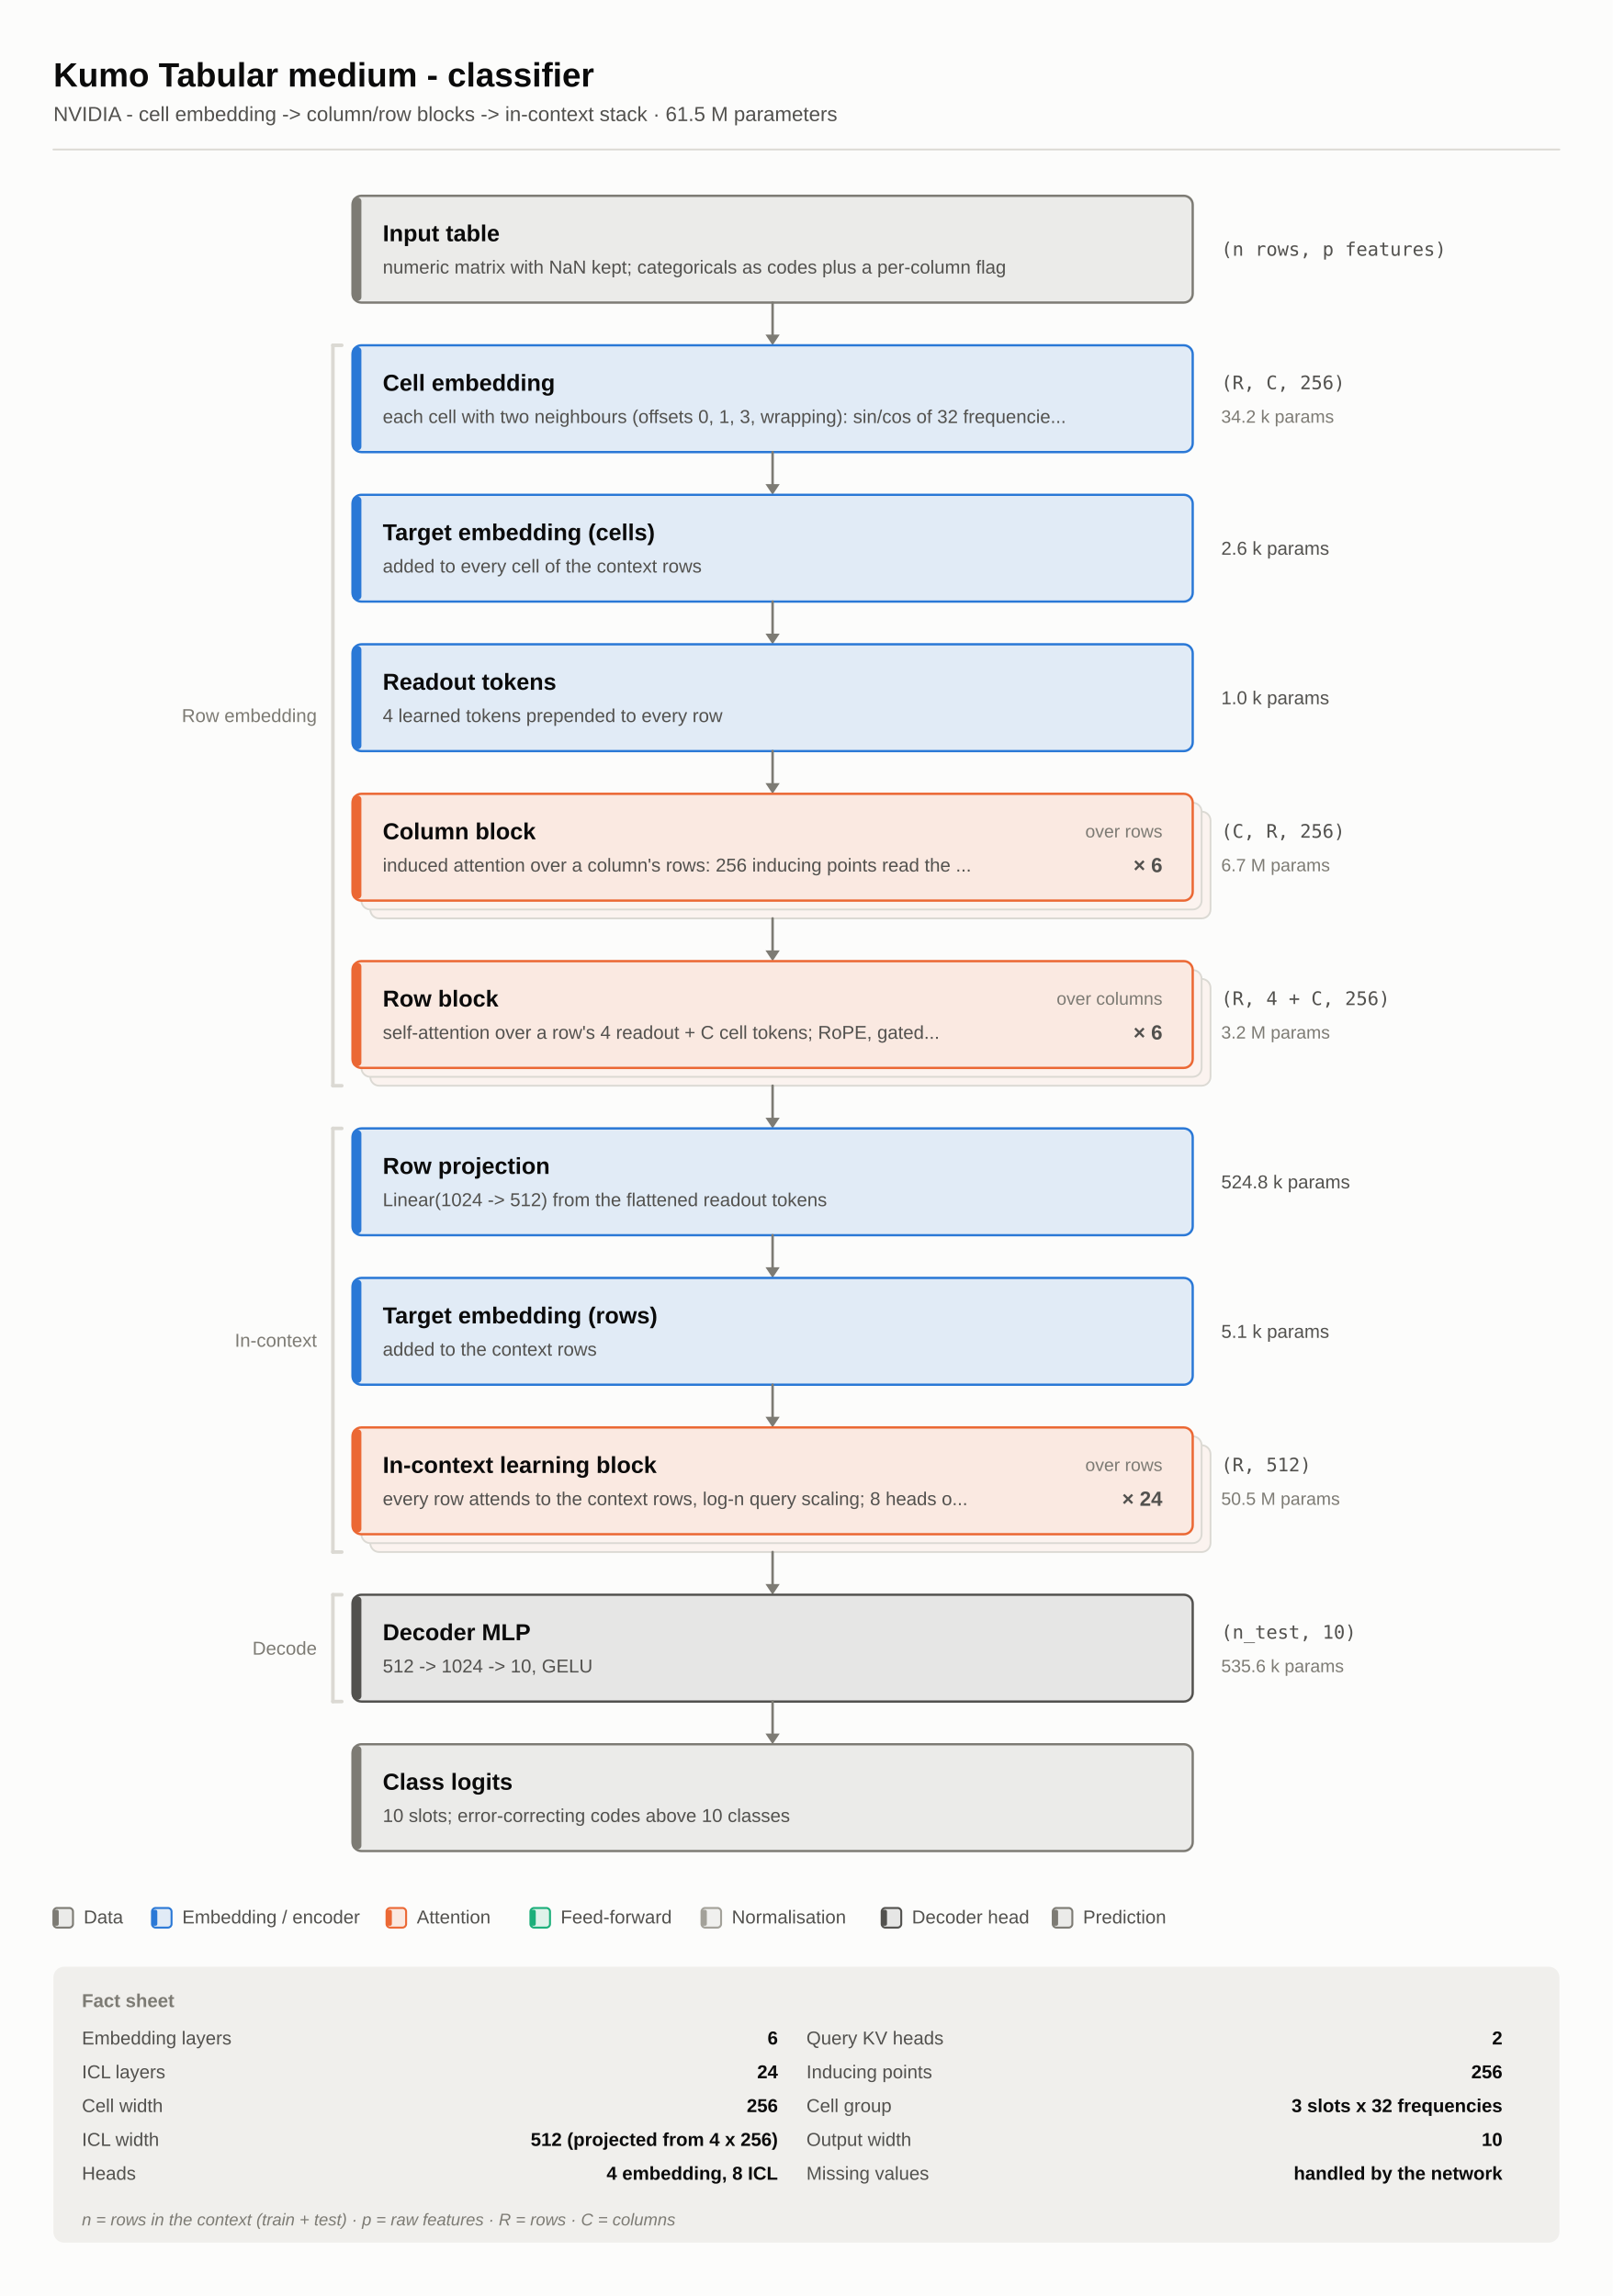
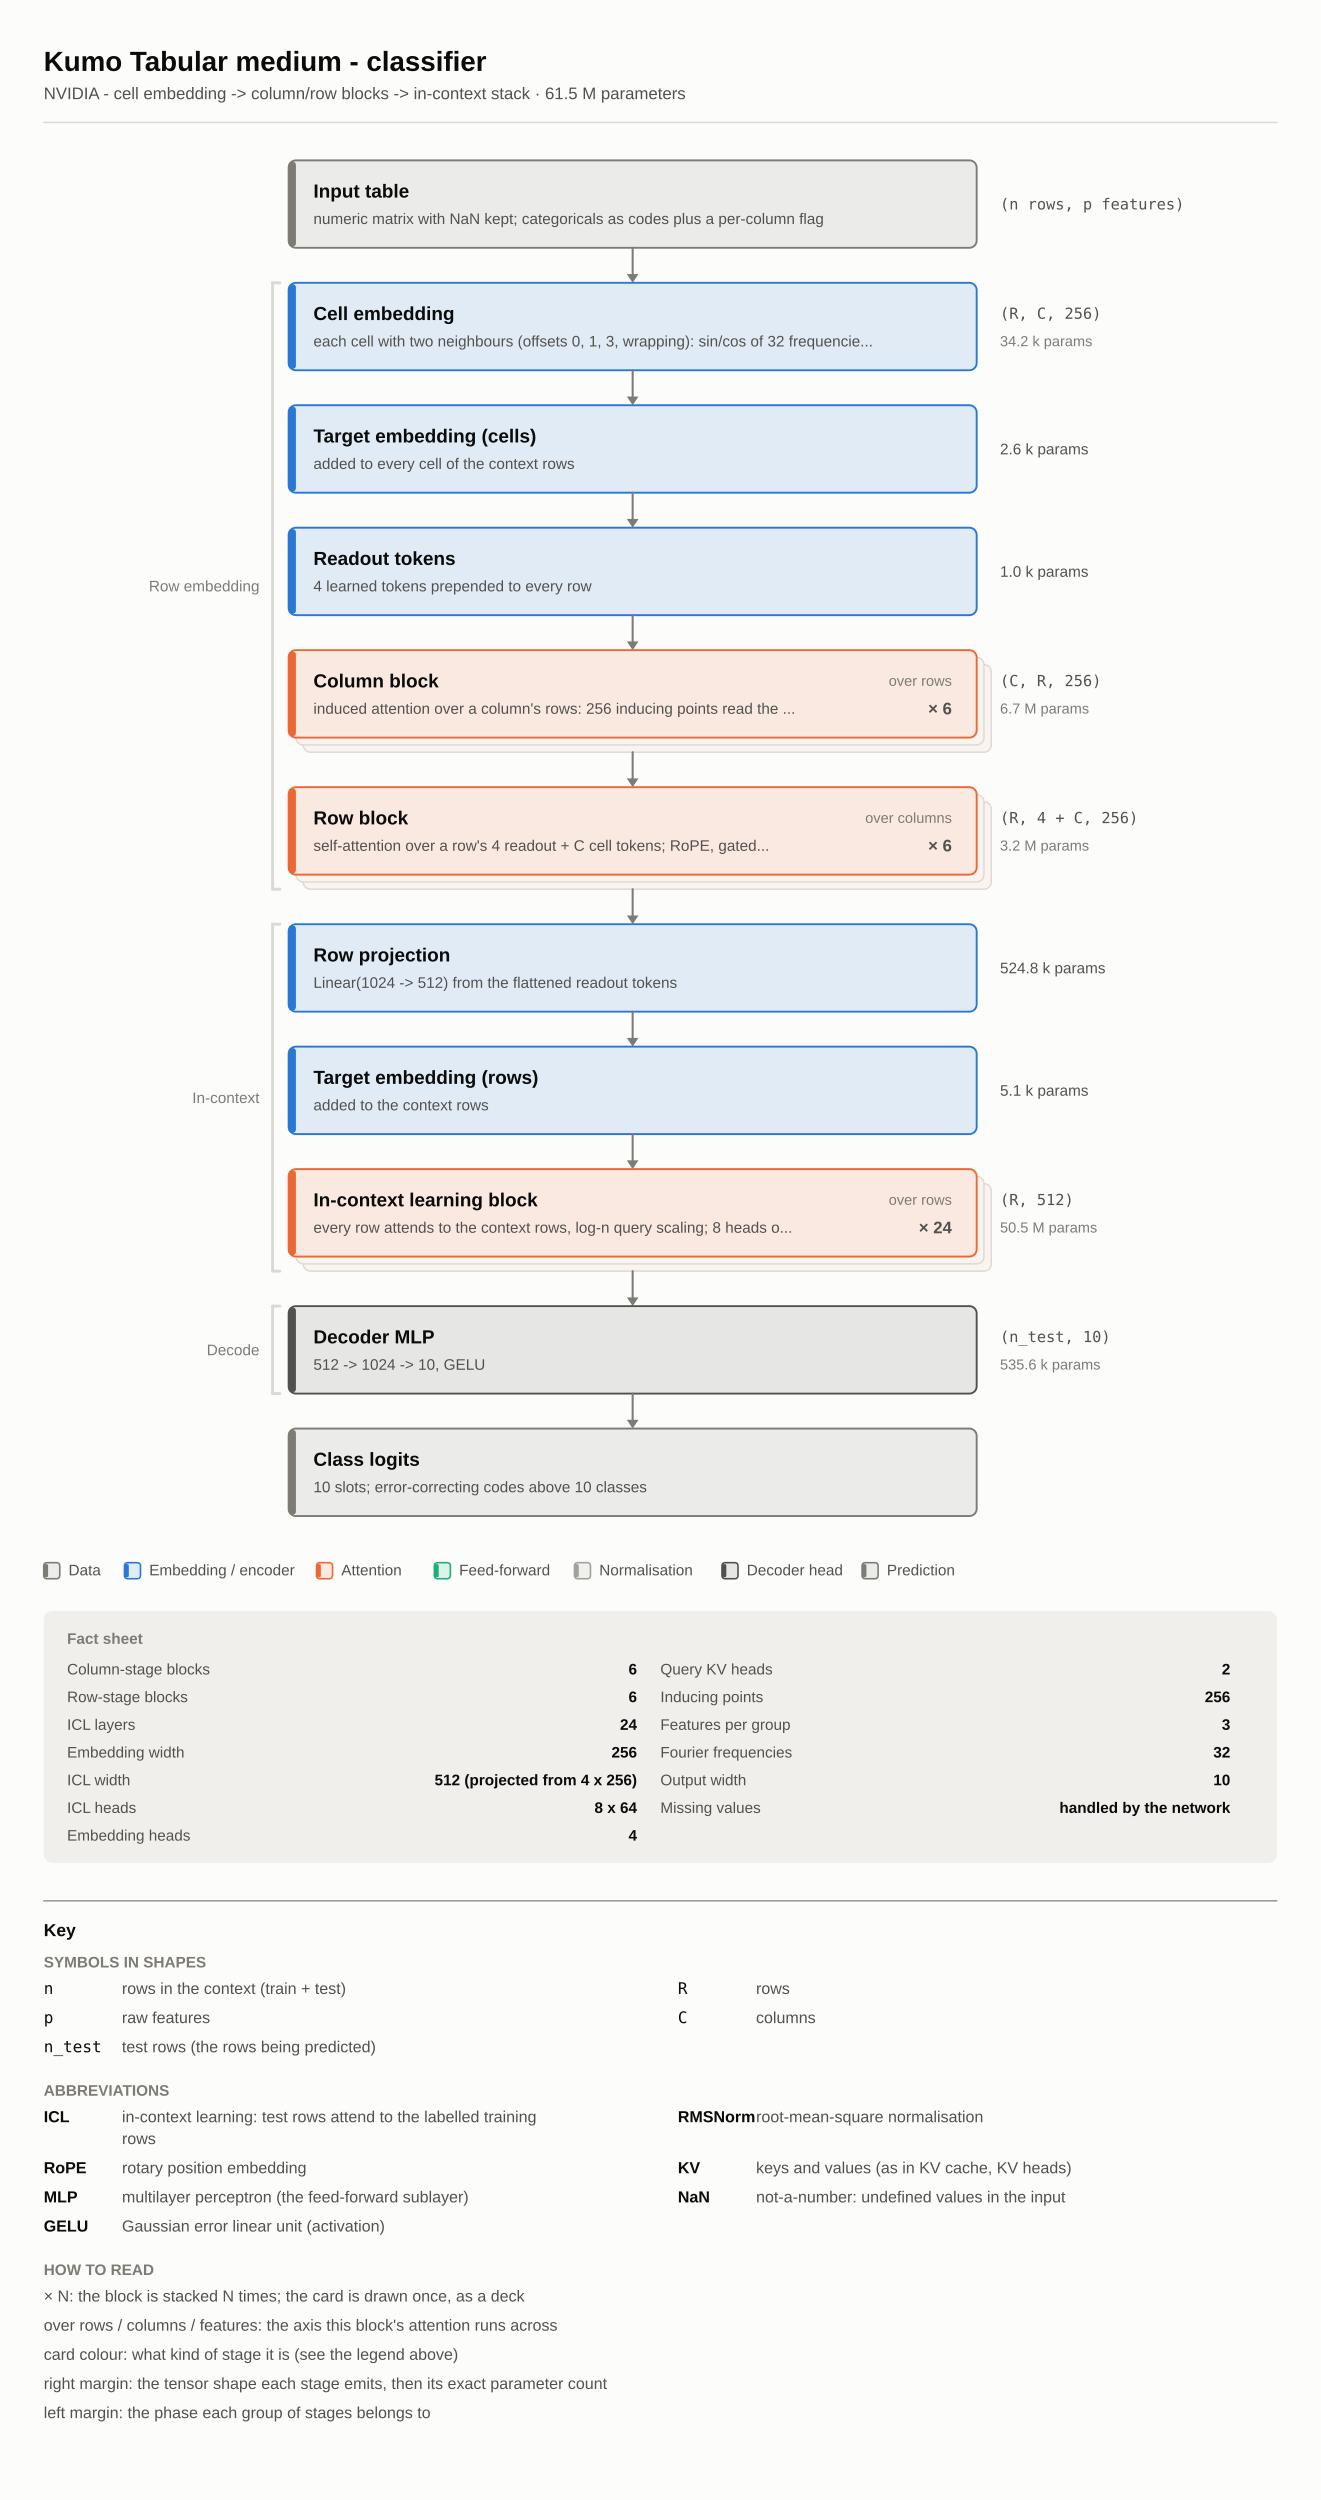
- <svg xmlns="http://www.w3.org/2000/svg" width="906" height="1290" viewBox="0 0 906 1290">
-   <rect width="906" height="1290" fill="#fcfcfb" />
+ <svg xmlns="http://www.w3.org/2000/svg" width="906" height="1715" viewBox="0 0 906 1715">
+   <rect width="906" height="1715" fill="#fcfcfb" />
  <text x="30" y="42" dy="0.35em" font-family="-apple-system, BlinkMacSystemFont, 'Segoe UI', 'Helvetica Neue', Arial, sans-serif" font-size="19px" font-weight="600" fill="#0b0b0b">Kumo Tabular medium - classifier</text>
  <text x="30" y="64" dy="0.35em" font-family="-apple-system, BlinkMacSystemFont, 'Segoe UI', 'Helvetica Neue', Arial, sans-serif" font-size="11.5px" fill="#52514e">NVIDIA  -  cell embedding -&gt; column/row blocks -&gt; in-context stack  ·  61.5 M parameters</text>
  <line x1="30" y1="84" x2="876" y2="84" stroke="#dbd9d3" stroke-width="1" stroke-linecap="round" />
  <rect x="198" y="110" width="472" height="60" rx="5" fill="#EBEBE9" stroke="#7d7b74" stroke-width="1.3" />
  <rect x="198" y="111" width="5" height="58" rx="2" fill="#7d7b74" />
  <text x="215" y="131" dy="0.35em" font-family="-apple-system, BlinkMacSystemFont, 'Segoe UI', 'Helvetica Neue', Arial, sans-serif" font-size="13px" font-weight="600" fill="#0b0b0b">Input table</text>
  <text x="215" y="150" dy="0.35em" font-family="-apple-system, BlinkMacSystemFont, 'Segoe UI', 'Helvetica Neue', Arial, sans-serif" font-size="10.5px" fill="#52514e">numeric matrix with NaN kept; categoricals as codes plus a per-column flag</text>
  <text x="686" y="140" dy="0.35em" font-family="ui-monospace, SFMono-Regular, Menlo, Consolas, monospace" font-size="10.5px" fill="#52514e">(n rows, p features)</text>
  <line x1="434" y1="170" x2="434" y2="189" stroke="#7d7b74" stroke-width="1.4" stroke-linecap="round" />
  <polygon points="430,188 438,188 434,194" fill="#7d7b74" />
  <rect x="198" y="194" width="472" height="60" rx="5" fill="#E1EBF6" stroke="#2a78d6" stroke-width="1.3" />
  <rect x="198" y="195" width="5" height="58" rx="2" fill="#2a78d6" />
  <text x="215" y="215" dy="0.35em" font-family="-apple-system, BlinkMacSystemFont, 'Segoe UI', 'Helvetica Neue', Arial, sans-serif" font-size="13px" font-weight="600" fill="#0b0b0b">Cell embedding</text>
  <text x="215" y="234" dy="0.35em" font-family="-apple-system, BlinkMacSystemFont, 'Segoe UI', 'Helvetica Neue', Arial, sans-serif" font-size="10.5px" fill="#52514e">each cell with two neighbours (offsets 0, 1, 3, wrapping): sin/cos of 32 frequencie...</text>
  <text x="686" y="215" dy="0.35em" font-family="ui-monospace, SFMono-Regular, Menlo, Consolas, monospace" font-size="10.5px" fill="#52514e">(R, C, 256)</text>
  <text x="686" y="234" dy="0.35em" font-family="-apple-system, BlinkMacSystemFont, 'Segoe UI', 'Helvetica Neue', Arial, sans-serif" font-size="10px" fill="#7d7b74">34.2 k params</text>
  <line x1="434" y1="254" x2="434" y2="273" stroke="#7d7b74" stroke-width="1.4" stroke-linecap="round" />
  <polygon points="430,272 438,272 434,278" fill="#7d7b74" />
  <rect x="198" y="278" width="472" height="60" rx="5" fill="#E1EBF6" stroke="#2a78d6" stroke-width="1.3" />
  <rect x="198" y="279" width="5" height="58" rx="2" fill="#2a78d6" />
  <text x="215" y="299" dy="0.35em" font-family="-apple-system, BlinkMacSystemFont, 'Segoe UI', 'Helvetica Neue', Arial, sans-serif" font-size="13px" font-weight="600" fill="#0b0b0b">Target embedding (cells)</text>
  <text x="215" y="318" dy="0.35em" font-family="-apple-system, BlinkMacSystemFont, 'Segoe UI', 'Helvetica Neue', Arial, sans-serif" font-size="10.5px" fill="#52514e">added to every cell of the context rows</text>
  <text x="686" y="308" dy="0.35em" font-family="-apple-system, BlinkMacSystemFont, 'Segoe UI', 'Helvetica Neue', Arial, sans-serif" font-size="10.5px" fill="#52514e">2.6 k params</text>
  <line x1="434" y1="338" x2="434" y2="357" stroke="#7d7b74" stroke-width="1.4" stroke-linecap="round" />
  <polygon points="430,356 438,356 434,362" fill="#7d7b74" />
  <rect x="198" y="362" width="472" height="60" rx="5" fill="#E1EBF6" stroke="#2a78d6" stroke-width="1.3" />
  <rect x="198" y="363" width="5" height="58" rx="2" fill="#2a78d6" />
  <text x="215" y="383" dy="0.35em" font-family="-apple-system, BlinkMacSystemFont, 'Segoe UI', 'Helvetica Neue', Arial, sans-serif" font-size="13px" font-weight="600" fill="#0b0b0b">Readout tokens</text>
  <text x="215" y="402" dy="0.35em" font-family="-apple-system, BlinkMacSystemFont, 'Segoe UI', 'Helvetica Neue', Arial, sans-serif" font-size="10.5px" fill="#52514e">4 learned tokens prepended to every row</text>
  <text x="686" y="392" dy="0.35em" font-family="-apple-system, BlinkMacSystemFont, 'Segoe UI', 'Helvetica Neue', Arial, sans-serif" font-size="10.5px" fill="#52514e">1.0 k params</text>
  <line x1="434" y1="422" x2="434" y2="441" stroke="#7d7b74" stroke-width="1.4" stroke-linecap="round" />
  <polygon points="430,440 438,440 434,446" fill="#7d7b74" />
  <rect x="208" y="456" width="472" height="60" rx="5" fill="#FBF3EF" stroke="#dbd9d3" stroke-width="1" />
  <rect x="203" y="451" width="472" height="60" rx="5" fill="#FBF3EF" stroke="#dbd9d3" stroke-width="1" />
  <rect x="198" y="446" width="472" height="60" rx="5" fill="#FAE9E1" stroke="#eb6834" stroke-width="1.3" />
  <rect x="198" y="447" width="5" height="58" rx="2" fill="#eb6834" />
  <text x="215" y="467" dy="0.35em" font-family="-apple-system, BlinkMacSystemFont, 'Segoe UI', 'Helvetica Neue', Arial, sans-serif" font-size="13px" font-weight="600" fill="#0b0b0b">Column block</text>
  <text x="215" y="486" dy="0.35em" font-family="-apple-system, BlinkMacSystemFont, 'Segoe UI', 'Helvetica Neue', Arial, sans-serif" font-size="10.5px" fill="#52514e">induced attention over a column's rows: 256 inducing points read the ...</text>
  <text x="653" y="467" dy="0.35em" font-family="-apple-system, BlinkMacSystemFont, 'Segoe UI', 'Helvetica Neue', Arial, sans-serif" font-size="10px" text-anchor="end" fill="#7d7b74">over rows</text>
  <text x="653" y="486" dy="0.35em" font-family="-apple-system, BlinkMacSystemFont, 'Segoe UI', 'Helvetica Neue', Arial, sans-serif" font-size="11.5px" font-weight="600" text-anchor="end" fill="#52514e">× 6</text>
  <text x="686" y="467" dy="0.35em" font-family="ui-monospace, SFMono-Regular, Menlo, Consolas, monospace" font-size="10.5px" fill="#52514e">(C, R, 256)</text>
  <text x="686" y="486" dy="0.35em" font-family="-apple-system, BlinkMacSystemFont, 'Segoe UI', 'Helvetica Neue', Arial, sans-serif" font-size="10px" fill="#7d7b74">6.7 M params</text>
  <line x1="434" y1="516" x2="434" y2="535" stroke="#7d7b74" stroke-width="1.4" stroke-linecap="round" />
  <polygon points="430,534 438,534 434,540" fill="#7d7b74" />
  <rect x="208" y="550" width="472" height="60" rx="5" fill="#FBF3EF" stroke="#dbd9d3" stroke-width="1" />
  <rect x="203" y="545" width="472" height="60" rx="5" fill="#FBF3EF" stroke="#dbd9d3" stroke-width="1" />
  <rect x="198" y="540" width="472" height="60" rx="5" fill="#FAE9E1" stroke="#eb6834" stroke-width="1.3" />
  <rect x="198" y="541" width="5" height="58" rx="2" fill="#eb6834" />
  <text x="215" y="561" dy="0.35em" font-family="-apple-system, BlinkMacSystemFont, 'Segoe UI', 'Helvetica Neue', Arial, sans-serif" font-size="13px" font-weight="600" fill="#0b0b0b">Row block</text>
  <text x="215" y="580" dy="0.35em" font-family="-apple-system, BlinkMacSystemFont, 'Segoe UI', 'Helvetica Neue', Arial, sans-serif" font-size="10.5px" fill="#52514e">self-attention over a row's 4 readout + C cell tokens; RoPE, gated...</text>
  <text x="653" y="561" dy="0.35em" font-family="-apple-system, BlinkMacSystemFont, 'Segoe UI', 'Helvetica Neue', Arial, sans-serif" font-size="10px" text-anchor="end" fill="#7d7b74">over columns</text>
  <text x="653" y="580" dy="0.35em" font-family="-apple-system, BlinkMacSystemFont, 'Segoe UI', 'Helvetica Neue', Arial, sans-serif" font-size="11.5px" font-weight="600" text-anchor="end" fill="#52514e">× 6</text>
  <text x="686" y="561" dy="0.35em" font-family="ui-monospace, SFMono-Regular, Menlo, Consolas, monospace" font-size="10.5px" fill="#52514e">(R, 4 + C, 256)</text>
  <text x="686" y="580" dy="0.35em" font-family="-apple-system, BlinkMacSystemFont, 'Segoe UI', 'Helvetica Neue', Arial, sans-serif" font-size="10px" fill="#7d7b74">3.2 M params</text>
  <line x1="434" y1="610" x2="434" y2="629" stroke="#7d7b74" stroke-width="1.4" stroke-linecap="round" />
  <polygon points="430,628 438,628 434,634" fill="#7d7b74" />
  <rect x="198" y="634" width="472" height="60" rx="5" fill="#E1EBF6" stroke="#2a78d6" stroke-width="1.3" />
  <rect x="198" y="635" width="5" height="58" rx="2" fill="#2a78d6" />
  <text x="215" y="655" dy="0.35em" font-family="-apple-system, BlinkMacSystemFont, 'Segoe UI', 'Helvetica Neue', Arial, sans-serif" font-size="13px" font-weight="600" fill="#0b0b0b">Row projection</text>
  <text x="215" y="674" dy="0.35em" font-family="-apple-system, BlinkMacSystemFont, 'Segoe UI', 'Helvetica Neue', Arial, sans-serif" font-size="10.5px" fill="#52514e">Linear(1024 -&gt; 512) from the flattened readout tokens</text>
  <text x="686" y="664" dy="0.35em" font-family="-apple-system, BlinkMacSystemFont, 'Segoe UI', 'Helvetica Neue', Arial, sans-serif" font-size="10.5px" fill="#52514e">524.8 k params</text>
  <line x1="434" y1="694" x2="434" y2="713" stroke="#7d7b74" stroke-width="1.4" stroke-linecap="round" />
  <polygon points="430,712 438,712 434,718" fill="#7d7b74" />
  <rect x="198" y="718" width="472" height="60" rx="5" fill="#E1EBF6" stroke="#2a78d6" stroke-width="1.3" />
  <rect x="198" y="719" width="5" height="58" rx="2" fill="#2a78d6" />
  <text x="215" y="739" dy="0.35em" font-family="-apple-system, BlinkMacSystemFont, 'Segoe UI', 'Helvetica Neue', Arial, sans-serif" font-size="13px" font-weight="600" fill="#0b0b0b">Target embedding (rows)</text>
  <text x="215" y="758" dy="0.35em" font-family="-apple-system, BlinkMacSystemFont, 'Segoe UI', 'Helvetica Neue', Arial, sans-serif" font-size="10.5px" fill="#52514e">added to the context rows</text>
  <text x="686" y="748" dy="0.35em" font-family="-apple-system, BlinkMacSystemFont, 'Segoe UI', 'Helvetica Neue', Arial, sans-serif" font-size="10.5px" fill="#52514e">5.1 k params</text>
  <line x1="434" y1="778" x2="434" y2="797" stroke="#7d7b74" stroke-width="1.4" stroke-linecap="round" />
  <polygon points="430,796 438,796 434,802" fill="#7d7b74" />
  <rect x="208" y="812" width="472" height="60" rx="5" fill="#FBF3EF" stroke="#dbd9d3" stroke-width="1" />
  <rect x="203" y="807" width="472" height="60" rx="5" fill="#FBF3EF" stroke="#dbd9d3" stroke-width="1" />
  <rect x="198" y="802" width="472" height="60" rx="5" fill="#FAE9E1" stroke="#eb6834" stroke-width="1.3" />
  <rect x="198" y="803" width="5" height="58" rx="2" fill="#eb6834" />
  <text x="215" y="823" dy="0.35em" font-family="-apple-system, BlinkMacSystemFont, 'Segoe UI', 'Helvetica Neue', Arial, sans-serif" font-size="13px" font-weight="600" fill="#0b0b0b">In-context learning block</text>
  <text x="215" y="842" dy="0.35em" font-family="-apple-system, BlinkMacSystemFont, 'Segoe UI', 'Helvetica Neue', Arial, sans-serif" font-size="10.5px" fill="#52514e">every row attends to the context rows, log-n query scaling; 8 heads o...</text>
  <text x="653" y="823" dy="0.35em" font-family="-apple-system, BlinkMacSystemFont, 'Segoe UI', 'Helvetica Neue', Arial, sans-serif" font-size="10px" text-anchor="end" fill="#7d7b74">over rows</text>
  <text x="653" y="842" dy="0.35em" font-family="-apple-system, BlinkMacSystemFont, 'Segoe UI', 'Helvetica Neue', Arial, sans-serif" font-size="11.5px" font-weight="600" text-anchor="end" fill="#52514e">× 24</text>
  <text x="686" y="823" dy="0.35em" font-family="ui-monospace, SFMono-Regular, Menlo, Consolas, monospace" font-size="10.5px" fill="#52514e">(R, 512)</text>
  <text x="686" y="842" dy="0.35em" font-family="-apple-system, BlinkMacSystemFont, 'Segoe UI', 'Helvetica Neue', Arial, sans-serif" font-size="10px" fill="#7d7b74">50.5 M params</text>
  <line x1="434" y1="872" x2="434" y2="891" stroke="#7d7b74" stroke-width="1.4" stroke-linecap="round" />
  <polygon points="430,890 438,890 434,896" fill="#7d7b74" />
  <rect x="198" y="896" width="472" height="60" rx="5" fill="#E6E6E5" stroke="#52514e" stroke-width="1.3" />
  <rect x="198" y="897" width="5" height="58" rx="2" fill="#52514e" />
  <text x="215" y="917" dy="0.35em" font-family="-apple-system, BlinkMacSystemFont, 'Segoe UI', 'Helvetica Neue', Arial, sans-serif" font-size="13px" font-weight="600" fill="#0b0b0b">Decoder MLP</text>
  <text x="215" y="936" dy="0.35em" font-family="-apple-system, BlinkMacSystemFont, 'Segoe UI', 'Helvetica Neue', Arial, sans-serif" font-size="10.5px" fill="#52514e">512 -&gt; 1024 -&gt; 10, GELU</text>
  <text x="686" y="917" dy="0.35em" font-family="ui-monospace, SFMono-Regular, Menlo, Consolas, monospace" font-size="10.5px" fill="#52514e">(n_test, 10)</text>
  <text x="686" y="936" dy="0.35em" font-family="-apple-system, BlinkMacSystemFont, 'Segoe UI', 'Helvetica Neue', Arial, sans-serif" font-size="10px" fill="#7d7b74">535.6 k params</text>
  <line x1="434" y1="956" x2="434" y2="975" stroke="#7d7b74" stroke-width="1.4" stroke-linecap="round" />
  <polygon points="430,974 438,974 434,980" fill="#7d7b74" />
  <rect x="198" y="980" width="472" height="60" rx="5" fill="#EBEBE9" stroke="#7d7b74" stroke-width="1.3" />
  <rect x="198" y="981" width="5" height="58" rx="2" fill="#7d7b74" />
  <text x="215" y="1001" dy="0.35em" font-family="-apple-system, BlinkMacSystemFont, 'Segoe UI', 'Helvetica Neue', Arial, sans-serif" font-size="13px" font-weight="600" fill="#0b0b0b">Class logits</text>
  <text x="215" y="1020" dy="0.35em" font-family="-apple-system, BlinkMacSystemFont, 'Segoe UI', 'Helvetica Neue', Arial, sans-serif" font-size="10.5px" fill="#52514e">10 slots; error-correcting codes above 10 classes</text>
  <line x1="187" y1="194" x2="187" y2="610" stroke="#dbd9d3" stroke-width="2" stroke-linecap="round" />
  <line x1="187" y1="194" x2="192" y2="194" stroke="#dbd9d3" stroke-width="2" stroke-linecap="round" />
  <line x1="187" y1="610" x2="192" y2="610" stroke="#dbd9d3" stroke-width="2" stroke-linecap="round" />
  <text x="178" y="402" dy="0.35em" font-family="-apple-system, BlinkMacSystemFont, 'Segoe UI', 'Helvetica Neue', Arial, sans-serif" font-size="10.5px" text-anchor="end" fill="#7d7b74">Row embedding</text>
  <line x1="187" y1="634" x2="187" y2="872" stroke="#dbd9d3" stroke-width="2" stroke-linecap="round" />
  <line x1="187" y1="634" x2="192" y2="634" stroke="#dbd9d3" stroke-width="2" stroke-linecap="round" />
  <line x1="187" y1="872" x2="192" y2="872" stroke="#dbd9d3" stroke-width="2" stroke-linecap="round" />
  <text x="178" y="753" dy="0.35em" font-family="-apple-system, BlinkMacSystemFont, 'Segoe UI', 'Helvetica Neue', Arial, sans-serif" font-size="10.5px" text-anchor="end" fill="#7d7b74">In-context</text>
  <line x1="187" y1="896" x2="187" y2="956" stroke="#dbd9d3" stroke-width="2" stroke-linecap="round" />
  <line x1="187" y1="896" x2="192" y2="896" stroke="#dbd9d3" stroke-width="2" stroke-linecap="round" />
  <line x1="187" y1="956" x2="192" y2="956" stroke="#dbd9d3" stroke-width="2" stroke-linecap="round" />
  <text x="178" y="926" dy="0.35em" font-family="-apple-system, BlinkMacSystemFont, 'Segoe UI', 'Helvetica Neue', Arial, sans-serif" font-size="10.5px" text-anchor="end" fill="#7d7b74">Decode</text>
  <rect x="30" y="1072" width="11" height="11" rx="2" fill="#EBEBE9" stroke="#7d7b74" stroke-width="1.1" />
  <rect x="30" y="1073" width="3" height="9" rx="1" fill="#7d7b74" />
  <text x="47" y="1077" dy="0.35em" font-family="-apple-system, BlinkMacSystemFont, 'Segoe UI', 'Helvetica Neue', Arial, sans-serif" font-size="10.5px" fill="#52514e">Data</text>
  <rect x="85.37" y="1072" width="11" height="11" rx="2" fill="#E1EBF6" stroke="#2a78d6" stroke-width="1.1" />
  <rect x="85.37" y="1073" width="3" height="9" rx="1" fill="#2a78d6" />
  <text x="102.37" y="1077" dy="0.35em" font-family="-apple-system, BlinkMacSystemFont, 'Segoe UI', 'Helvetica Neue', Arial, sans-serif" font-size="10.5px" fill="#52514e">Embedding / encoder</text>
  <rect x="217.13" y="1072" width="11" height="11" rx="2" fill="#FAE9E1" stroke="#eb6834" stroke-width="1.1" />
  <rect x="217.13" y="1073" width="3" height="9" rx="1" fill="#eb6834" />
  <text x="234.13" y="1077" dy="0.35em" font-family="-apple-system, BlinkMacSystemFont, 'Segoe UI', 'Helvetica Neue', Arial, sans-serif" font-size="10.5px" fill="#52514e">Attention</text>
  <rect x="297.96" y="1072" width="11" height="11" rx="2" fill="#DFF2EA" stroke="#1baf7a" stroke-width="1.1" />
  <rect x="297.96" y="1073" width="3" height="9" rx="1" fill="#1baf7a" />
  <text x="314.96" y="1077" dy="0.35em" font-family="-apple-system, BlinkMacSystemFont, 'Segoe UI', 'Helvetica Neue', Arial, sans-serif" font-size="10.5px" fill="#52514e">Feed-forward</text>
  <rect x="394.07" y="1072" width="11" height="11" rx="2" fill="#F0F0EE" stroke="#a3a199" stroke-width="1.1" />
  <rect x="394.07" y="1073" width="3" height="9" rx="1" fill="#a3a199" />
  <text x="411.07" y="1077" dy="0.35em" font-family="-apple-system, BlinkMacSystemFont, 'Segoe UI', 'Helvetica Neue', Arial, sans-serif" font-size="10.5px" fill="#52514e">Normalisation</text>
  <rect x="495.27" y="1072" width="11" height="11" rx="2" fill="#E6E6E5" stroke="#52514e" stroke-width="1.1" />
  <rect x="495.27" y="1073" width="3" height="9" rx="1" fill="#52514e" />
  <text x="512.27" y="1077" dy="0.35em" font-family="-apple-system, BlinkMacSystemFont, 'Segoe UI', 'Helvetica Neue', Arial, sans-serif" font-size="10.5px" fill="#52514e">Decoder head</text>
  <rect x="591.38" y="1072" width="11" height="11" rx="2" fill="#EBEBE9" stroke="#7d7b74" stroke-width="1.1" />
  <rect x="591.38" y="1073" width="3" height="9" rx="1" fill="#7d7b74" />
  <text x="608.38" y="1077" dy="0.35em" font-family="-apple-system, BlinkMacSystemFont, 'Segoe UI', 'Helvetica Neue', Arial, sans-serif" font-size="10.5px" fill="#52514e">Prediction</text>
-   <rect x="30" y="1105" width="846" height="155" rx="6" fill="#f0efec" />
+   <rect x="30" y="1105" width="846" height="173" rx="6" fill="#f0efec" />
  <text x="46" y="1124" dy="0.35em" font-family="-apple-system, BlinkMacSystemFont, 'Segoe UI', 'Helvetica Neue', Arial, sans-serif" font-size="10.5px" font-weight="600" fill="#7d7b74">Fact sheet</text>
-   <text x="46" y="1145" dy="0.35em" font-family="-apple-system, BlinkMacSystemFont, 'Segoe UI', 'Helvetica Neue', Arial, sans-serif" font-size="10.5px" fill="#52514e">Embedding layers</text>
+   <text x="46" y="1145" dy="0.35em" font-family="-apple-system, BlinkMacSystemFont, 'Segoe UI', 'Helvetica Neue', Arial, sans-serif" font-size="10.5px" fill="#52514e">Column-stage blocks</text>
  <text x="437" y="1145" dy="0.35em" font-family="-apple-system, BlinkMacSystemFont, 'Segoe UI', 'Helvetica Neue', Arial, sans-serif" font-size="10.5px" font-weight="600" text-anchor="end" fill="#0b0b0b">6</text>
-   <text x="46" y="1164" dy="0.35em" font-family="-apple-system, BlinkMacSystemFont, 'Segoe UI', 'Helvetica Neue', Arial, sans-serif" font-size="10.5px" fill="#52514e">ICL layers</text>
-   <text x="437" y="1164" dy="0.35em" font-family="-apple-system, BlinkMacSystemFont, 'Segoe UI', 'Helvetica Neue', Arial, sans-serif" font-size="10.5px" font-weight="600" text-anchor="end" fill="#0b0b0b">24</text>
-   <text x="46" y="1183" dy="0.35em" font-family="-apple-system, BlinkMacSystemFont, 'Segoe UI', 'Helvetica Neue', Arial, sans-serif" font-size="10.5px" fill="#52514e">Cell width</text>
-   <text x="437" y="1183" dy="0.35em" font-family="-apple-system, BlinkMacSystemFont, 'Segoe UI', 'Helvetica Neue', Arial, sans-serif" font-size="10.5px" font-weight="600" text-anchor="end" fill="#0b0b0b">256</text>
-   <text x="46" y="1202" dy="0.35em" font-family="-apple-system, BlinkMacSystemFont, 'Segoe UI', 'Helvetica Neue', Arial, sans-serif" font-size="10.5px" fill="#52514e">ICL width</text>
-   <text x="437" y="1202" dy="0.35em" font-family="-apple-system, BlinkMacSystemFont, 'Segoe UI', 'Helvetica Neue', Arial, sans-serif" font-size="10.5px" font-weight="600" text-anchor="end" fill="#0b0b0b">512 (projected from 4 x 256)</text>
-   <text x="46" y="1221" dy="0.35em" font-family="-apple-system, BlinkMacSystemFont, 'Segoe UI', 'Helvetica Neue', Arial, sans-serif" font-size="10.5px" fill="#52514e">Heads</text>
-   <text x="437" y="1221" dy="0.35em" font-family="-apple-system, BlinkMacSystemFont, 'Segoe UI', 'Helvetica Neue', Arial, sans-serif" font-size="10.5px" font-weight="600" text-anchor="end" fill="#0b0b0b">4 embedding, 8 ICL</text>
+   <text x="46" y="1164" dy="0.35em" font-family="-apple-system, BlinkMacSystemFont, 'Segoe UI', 'Helvetica Neue', Arial, sans-serif" font-size="10.5px" fill="#52514e">Row-stage blocks</text>
+   <text x="437" y="1164" dy="0.35em" font-family="-apple-system, BlinkMacSystemFont, 'Segoe UI', 'Helvetica Neue', Arial, sans-serif" font-size="10.5px" font-weight="600" text-anchor="end" fill="#0b0b0b">6</text>
+   <text x="46" y="1183" dy="0.35em" font-family="-apple-system, BlinkMacSystemFont, 'Segoe UI', 'Helvetica Neue', Arial, sans-serif" font-size="10.5px" fill="#52514e">ICL layers</text>
+   <text x="437" y="1183" dy="0.35em" font-family="-apple-system, BlinkMacSystemFont, 'Segoe UI', 'Helvetica Neue', Arial, sans-serif" font-size="10.5px" font-weight="600" text-anchor="end" fill="#0b0b0b">24</text>
+   <text x="46" y="1202" dy="0.35em" font-family="-apple-system, BlinkMacSystemFont, 'Segoe UI', 'Helvetica Neue', Arial, sans-serif" font-size="10.5px" fill="#52514e">Embedding width</text>
+   <text x="437" y="1202" dy="0.35em" font-family="-apple-system, BlinkMacSystemFont, 'Segoe UI', 'Helvetica Neue', Arial, sans-serif" font-size="10.5px" font-weight="600" text-anchor="end" fill="#0b0b0b">256</text>
+   <text x="46" y="1221" dy="0.35em" font-family="-apple-system, BlinkMacSystemFont, 'Segoe UI', 'Helvetica Neue', Arial, sans-serif" font-size="10.5px" fill="#52514e">ICL width</text>
+   <text x="437" y="1221" dy="0.35em" font-family="-apple-system, BlinkMacSystemFont, 'Segoe UI', 'Helvetica Neue', Arial, sans-serif" font-size="10.5px" font-weight="600" text-anchor="end" fill="#0b0b0b">512 (projected from 4 x 256)</text>
+   <text x="46" y="1240" dy="0.35em" font-family="-apple-system, BlinkMacSystemFont, 'Segoe UI', 'Helvetica Neue', Arial, sans-serif" font-size="10.5px" fill="#52514e">ICL heads</text>
+   <text x="437" y="1240" dy="0.35em" font-family="-apple-system, BlinkMacSystemFont, 'Segoe UI', 'Helvetica Neue', Arial, sans-serif" font-size="10.5px" font-weight="600" text-anchor="end" fill="#0b0b0b">8 x 64</text>
+   <text x="46" y="1259" dy="0.35em" font-family="-apple-system, BlinkMacSystemFont, 'Segoe UI', 'Helvetica Neue', Arial, sans-serif" font-size="10.5px" fill="#52514e">Embedding heads</text>
+   <text x="437" y="1259" dy="0.35em" font-family="-apple-system, BlinkMacSystemFont, 'Segoe UI', 'Helvetica Neue', Arial, sans-serif" font-size="10.5px" font-weight="600" text-anchor="end" fill="#0b0b0b">4</text>
  <text x="453" y="1145" dy="0.35em" font-family="-apple-system, BlinkMacSystemFont, 'Segoe UI', 'Helvetica Neue', Arial, sans-serif" font-size="10.5px" fill="#52514e">Query KV heads</text>
  <text x="844" y="1145" dy="0.35em" font-family="-apple-system, BlinkMacSystemFont, 'Segoe UI', 'Helvetica Neue', Arial, sans-serif" font-size="10.5px" font-weight="600" text-anchor="end" fill="#0b0b0b">2</text>
  <text x="453" y="1164" dy="0.35em" font-family="-apple-system, BlinkMacSystemFont, 'Segoe UI', 'Helvetica Neue', Arial, sans-serif" font-size="10.5px" fill="#52514e">Inducing points</text>
  <text x="844" y="1164" dy="0.35em" font-family="-apple-system, BlinkMacSystemFont, 'Segoe UI', 'Helvetica Neue', Arial, sans-serif" font-size="10.5px" font-weight="600" text-anchor="end" fill="#0b0b0b">256</text>
-   <text x="453" y="1183" dy="0.35em" font-family="-apple-system, BlinkMacSystemFont, 'Segoe UI', 'Helvetica Neue', Arial, sans-serif" font-size="10.5px" fill="#52514e">Cell group</text>
-   <text x="844" y="1183" dy="0.35em" font-family="-apple-system, BlinkMacSystemFont, 'Segoe UI', 'Helvetica Neue', Arial, sans-serif" font-size="10.5px" font-weight="600" text-anchor="end" fill="#0b0b0b">3 slots x 32 frequencies</text>
-   <text x="453" y="1202" dy="0.35em" font-family="-apple-system, BlinkMacSystemFont, 'Segoe UI', 'Helvetica Neue', Arial, sans-serif" font-size="10.5px" fill="#52514e">Output width</text>
-   <text x="844" y="1202" dy="0.35em" font-family="-apple-system, BlinkMacSystemFont, 'Segoe UI', 'Helvetica Neue', Arial, sans-serif" font-size="10.5px" font-weight="600" text-anchor="end" fill="#0b0b0b">10</text>
-   <text x="453" y="1221" dy="0.35em" font-family="-apple-system, BlinkMacSystemFont, 'Segoe UI', 'Helvetica Neue', Arial, sans-serif" font-size="10.5px" fill="#52514e">Missing values</text>
-   <text x="844" y="1221" dy="0.35em" font-family="-apple-system, BlinkMacSystemFont, 'Segoe UI', 'Helvetica Neue', Arial, sans-serif" font-size="10.5px" font-weight="600" text-anchor="end" fill="#0b0b0b">handled by the network</text>
-   <text x="46" y="1247" dy="0.35em" font-family="-apple-system, BlinkMacSystemFont, 'Segoe UI', 'Helvetica Neue', Arial, sans-serif" font-size="9.5px" font-style="italic" fill="#7d7b74">n = rows in the context (train + test)   ·   p = raw features   ·   R = rows   ·   C = columns</text>
+   <text x="453" y="1183" dy="0.35em" font-family="-apple-system, BlinkMacSystemFont, 'Segoe UI', 'Helvetica Neue', Arial, sans-serif" font-size="10.5px" fill="#52514e">Features per group</text>
+   <text x="844" y="1183" dy="0.35em" font-family="-apple-system, BlinkMacSystemFont, 'Segoe UI', 'Helvetica Neue', Arial, sans-serif" font-size="10.5px" font-weight="600" text-anchor="end" fill="#0b0b0b">3</text>
+   <text x="453" y="1202" dy="0.35em" font-family="-apple-system, BlinkMacSystemFont, 'Segoe UI', 'Helvetica Neue', Arial, sans-serif" font-size="10.5px" fill="#52514e">Fourier frequencies</text>
+   <text x="844" y="1202" dy="0.35em" font-family="-apple-system, BlinkMacSystemFont, 'Segoe UI', 'Helvetica Neue', Arial, sans-serif" font-size="10.5px" font-weight="600" text-anchor="end" fill="#0b0b0b">32</text>
+   <text x="453" y="1221" dy="0.35em" font-family="-apple-system, BlinkMacSystemFont, 'Segoe UI', 'Helvetica Neue', Arial, sans-serif" font-size="10.5px" fill="#52514e">Output width</text>
+   <text x="844" y="1221" dy="0.35em" font-family="-apple-system, BlinkMacSystemFont, 'Segoe UI', 'Helvetica Neue', Arial, sans-serif" font-size="10.5px" font-weight="600" text-anchor="end" fill="#0b0b0b">10</text>
+   <text x="453" y="1240" dy="0.35em" font-family="-apple-system, BlinkMacSystemFont, 'Segoe UI', 'Helvetica Neue', Arial, sans-serif" font-size="10.5px" fill="#52514e">Missing values</text>
+   <text x="844" y="1240" dy="0.35em" font-family="-apple-system, BlinkMacSystemFont, 'Segoe UI', 'Helvetica Neue', Arial, sans-serif" font-size="10.5px" font-weight="600" text-anchor="end" fill="#0b0b0b">handled by the network</text>
+   <line x1="30" y1="1304" x2="876" y2="1304" stroke="#7d7b74" stroke-width="0.8" stroke-linecap="round" />
+   <text x="30" y="1324" dy="0.35em" font-family="-apple-system, BlinkMacSystemFont, 'Segoe UI', 'Helvetica Neue', Arial, sans-serif" font-size="12px" font-weight="600" fill="#0b0b0b">Key</text>
+   <text x="30" y="1346" dy="0.35em" font-family="-apple-system, BlinkMacSystemFont, 'Segoe UI', 'Helvetica Neue', Arial, sans-serif" font-size="10.5px" font-weight="600" fill="#7d7b74">SYMBOLS IN SHAPES</text>
+   <text x="30" y="1364" dy="0.35em" font-family="ui-monospace, SFMono-Regular, Menlo, Consolas, monospace" font-size="11px" fill="#0b0b0b">n</text>
+   <text x="83.6" y="1364" dy="0.35em" font-family="-apple-system, BlinkMacSystemFont, 'Segoe UI', 'Helvetica Neue', Arial, sans-serif" font-size="11px" fill="#52514e">rows in the context (train + test)</text>
+   <text x="30" y="1384" dy="0.35em" font-family="ui-monospace, SFMono-Regular, Menlo, Consolas, monospace" font-size="11px" fill="#0b0b0b">p</text>
+   <text x="83.6" y="1384" dy="0.35em" font-family="-apple-system, BlinkMacSystemFont, 'Segoe UI', 'Helvetica Neue', Arial, sans-serif" font-size="11px" fill="#52514e">raw features</text>
+   <text x="30" y="1404" dy="0.35em" font-family="ui-monospace, SFMono-Regular, Menlo, Consolas, monospace" font-size="11px" fill="#0b0b0b">n_test</text>
+   <text x="83.6" y="1404" dy="0.35em" font-family="-apple-system, BlinkMacSystemFont, 'Segoe UI', 'Helvetica Neue', Arial, sans-serif" font-size="11px" fill="#52514e">test rows (the rows being predicted)</text>
+   <text x="465" y="1364" dy="0.35em" font-family="ui-monospace, SFMono-Regular, Menlo, Consolas, monospace" font-size="11px" fill="#0b0b0b">R</text>
+   <text x="518.6" y="1364" dy="0.35em" font-family="-apple-system, BlinkMacSystemFont, 'Segoe UI', 'Helvetica Neue', Arial, sans-serif" font-size="11px" fill="#52514e">rows</text>
+   <text x="465" y="1384" dy="0.35em" font-family="ui-monospace, SFMono-Regular, Menlo, Consolas, monospace" font-size="11px" fill="#0b0b0b">C</text>
+   <text x="518.6" y="1384" dy="0.35em" font-family="-apple-system, BlinkMacSystemFont, 'Segoe UI', 'Helvetica Neue', Arial, sans-serif" font-size="11px" fill="#52514e">columns</text>
+   <text x="30" y="1434" dy="0.35em" font-family="-apple-system, BlinkMacSystemFont, 'Segoe UI', 'Helvetica Neue', Arial, sans-serif" font-size="10.5px" font-weight="600" fill="#7d7b74">ABBREVIATIONS</text>
+   <text x="30" y="1452" dy="0.35em" font-family="-apple-system, BlinkMacSystemFont, 'Segoe UI', 'Helvetica Neue', Arial, sans-serif" font-size="11px" font-weight="600" fill="#0b0b0b">ICL</text>
+   <text x="83.66" y="1452" dy="0.35em" font-family="-apple-system, BlinkMacSystemFont, 'Segoe UI', 'Helvetica Neue', Arial, sans-serif" font-size="11px" fill="#52514e">in-context learning: test rows attend to the labelled training</text>
+   <text x="83.66" y="1467" dy="0.35em" font-family="-apple-system, BlinkMacSystemFont, 'Segoe UI', 'Helvetica Neue', Arial, sans-serif" font-size="11px" fill="#52514e">rows</text>
+   <text x="30" y="1487" dy="0.35em" font-family="-apple-system, BlinkMacSystemFont, 'Segoe UI', 'Helvetica Neue', Arial, sans-serif" font-size="11px" font-weight="600" fill="#0b0b0b">RoPE</text>
+   <text x="83.66" y="1487" dy="0.35em" font-family="-apple-system, BlinkMacSystemFont, 'Segoe UI', 'Helvetica Neue', Arial, sans-serif" font-size="11px" fill="#52514e">rotary position embedding</text>
+   <text x="30" y="1507" dy="0.35em" font-family="-apple-system, BlinkMacSystemFont, 'Segoe UI', 'Helvetica Neue', Arial, sans-serif" font-size="11px" font-weight="600" fill="#0b0b0b">MLP</text>
+   <text x="83.66" y="1507" dy="0.35em" font-family="-apple-system, BlinkMacSystemFont, 'Segoe UI', 'Helvetica Neue', Arial, sans-serif" font-size="11px" fill="#52514e">multilayer perceptron (the feed-forward sublayer)</text>
+   <text x="30" y="1527" dy="0.35em" font-family="-apple-system, BlinkMacSystemFont, 'Segoe UI', 'Helvetica Neue', Arial, sans-serif" font-size="11px" font-weight="600" fill="#0b0b0b">GELU</text>
+   <text x="83.66" y="1527" dy="0.35em" font-family="-apple-system, BlinkMacSystemFont, 'Segoe UI', 'Helvetica Neue', Arial, sans-serif" font-size="11px" fill="#52514e">Gaussian error linear unit (activation)</text>
+   <text x="465" y="1452" dy="0.35em" font-family="-apple-system, BlinkMacSystemFont, 'Segoe UI', 'Helvetica Neue', Arial, sans-serif" font-size="11px" font-weight="600" fill="#0b0b0b">RMSNorm</text>
+   <text x="518.66" y="1452" dy="0.35em" font-family="-apple-system, BlinkMacSystemFont, 'Segoe UI', 'Helvetica Neue', Arial, sans-serif" font-size="11px" fill="#52514e">root-mean-square normalisation</text>
+   <text x="465" y="1487" dy="0.35em" font-family="-apple-system, BlinkMacSystemFont, 'Segoe UI', 'Helvetica Neue', Arial, sans-serif" font-size="11px" font-weight="600" fill="#0b0b0b">KV</text>
+   <text x="518.66" y="1487" dy="0.35em" font-family="-apple-system, BlinkMacSystemFont, 'Segoe UI', 'Helvetica Neue', Arial, sans-serif" font-size="11px" fill="#52514e">keys and values (as in KV cache, KV heads)</text>
+   <text x="465" y="1507" dy="0.35em" font-family="-apple-system, BlinkMacSystemFont, 'Segoe UI', 'Helvetica Neue', Arial, sans-serif" font-size="11px" font-weight="600" fill="#0b0b0b">NaN</text>
+   <text x="518.66" y="1507" dy="0.35em" font-family="-apple-system, BlinkMacSystemFont, 'Segoe UI', 'Helvetica Neue', Arial, sans-serif" font-size="11px" fill="#52514e">not-a-number: undefined values in the input</text>
+   <text x="30" y="1557" dy="0.35em" font-family="-apple-system, BlinkMacSystemFont, 'Segoe UI', 'Helvetica Neue', Arial, sans-serif" font-size="10.5px" font-weight="600" fill="#7d7b74">HOW TO READ</text>
+   <text x="30" y="1575" dy="0.35em" font-family="-apple-system, BlinkMacSystemFont, 'Segoe UI', 'Helvetica Neue', Arial, sans-serif" font-size="11px" fill="#52514e">× N: the block is stacked N times; the card is drawn once, as a deck</text>
+   <text x="30" y="1595" dy="0.35em" font-family="-apple-system, BlinkMacSystemFont, 'Segoe UI', 'Helvetica Neue', Arial, sans-serif" font-size="11px" fill="#52514e">over rows / columns / features: the axis this block's attention runs across</text>
+   <text x="30" y="1615" dy="0.35em" font-family="-apple-system, BlinkMacSystemFont, 'Segoe UI', 'Helvetica Neue', Arial, sans-serif" font-size="11px" fill="#52514e">card colour: what kind of stage it is (see the legend above)</text>
+   <text x="30" y="1635" dy="0.35em" font-family="-apple-system, BlinkMacSystemFont, 'Segoe UI', 'Helvetica Neue', Arial, sans-serif" font-size="11px" fill="#52514e">right margin: the tensor shape each stage emits, then its exact parameter count</text>
+   <text x="30" y="1655" dy="0.35em" font-family="-apple-system, BlinkMacSystemFont, 'Segoe UI', 'Helvetica Neue', Arial, sans-serif" font-size="11px" fill="#52514e">left margin: the phase each group of stages belongs to</text>
</svg>
